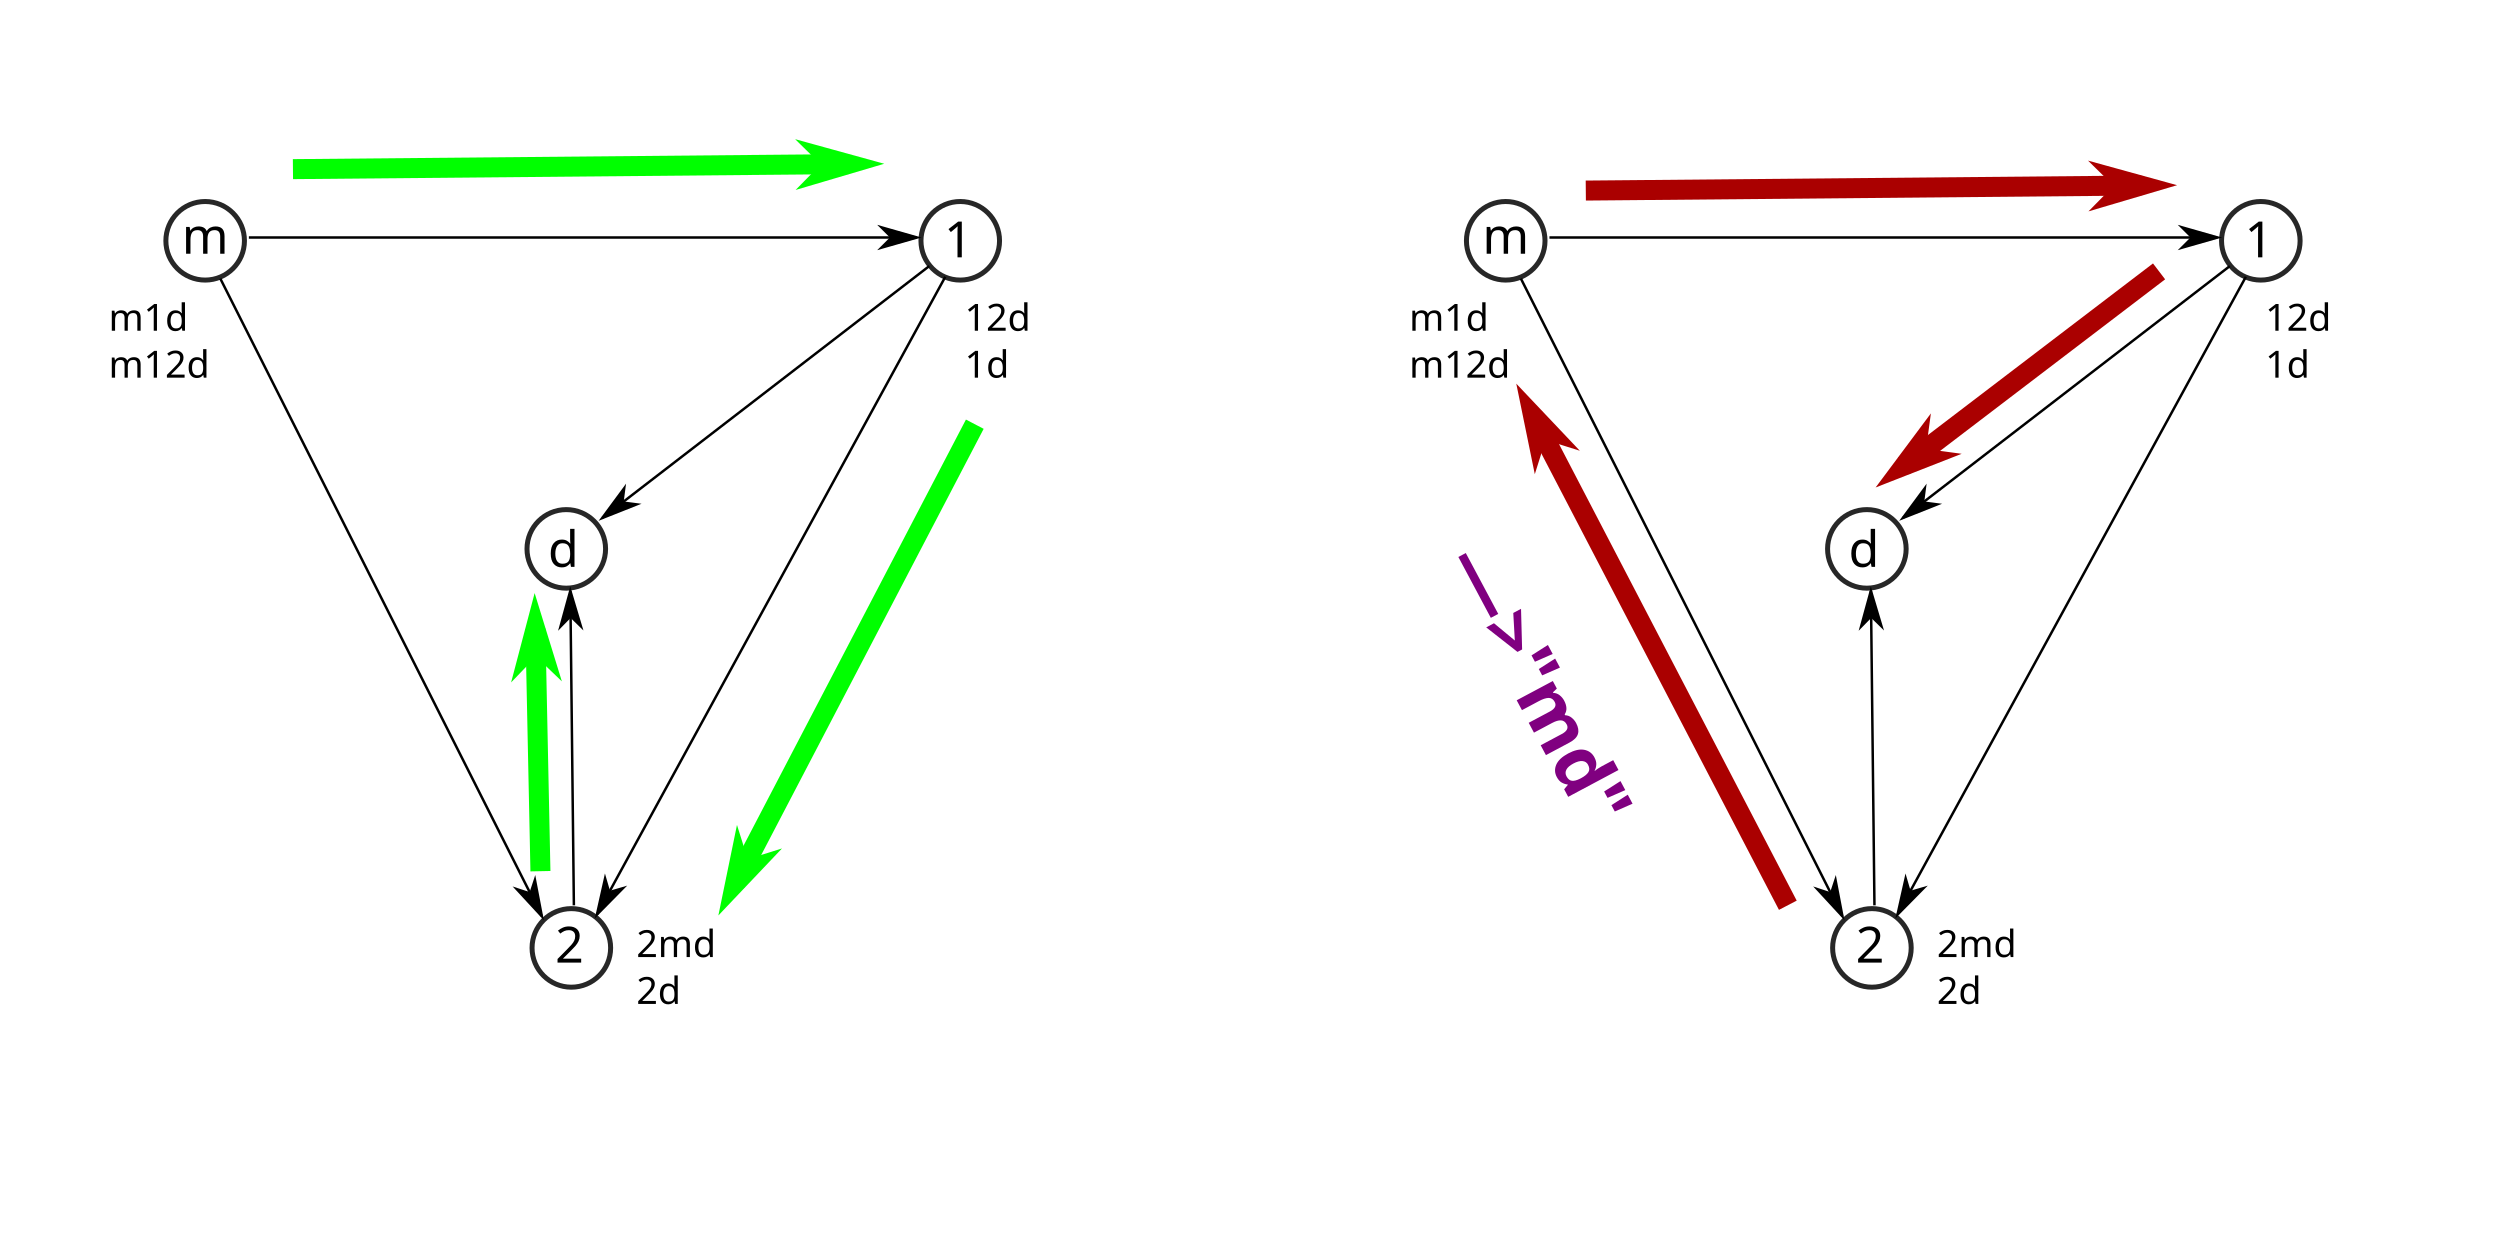
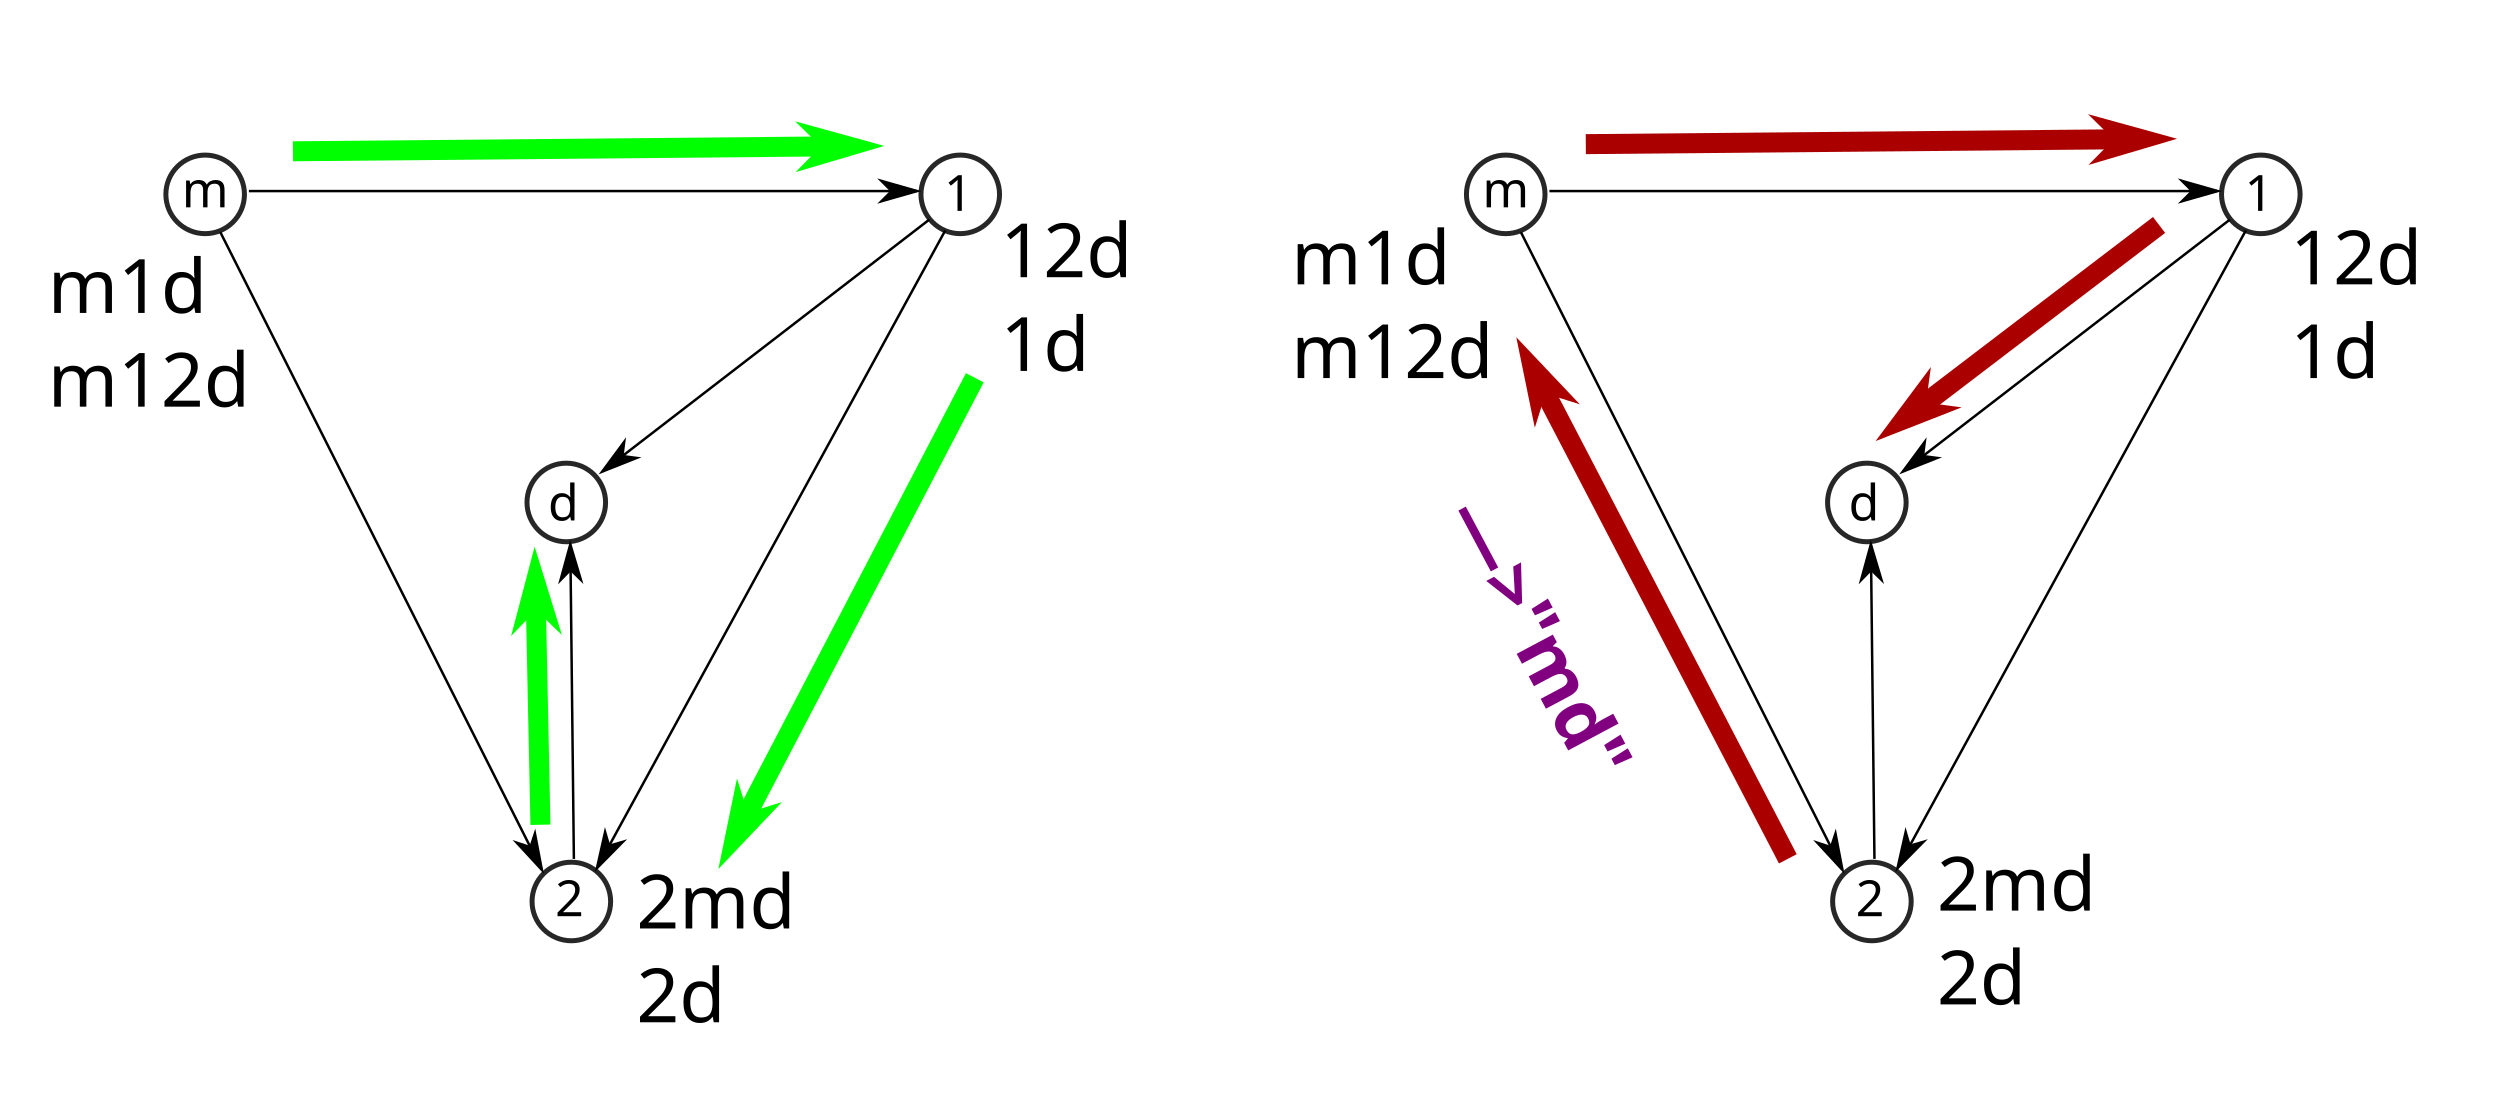
- <svg xmlns="http://www.w3.org/2000/svg" width="1000" height="500" id="svg2" version="1.1">
+ <svg xmlns="http://www.w3.org/2000/svg" width="1000" height="440" id="svg2" version="1.1">
  <defs id="defs4">
-     <marker style="overflow:visible;" id="Arrow1Send" refX="0.0" refY="0.0" orient="auto">
-       <path transform="scale(0.2) rotate(180) translate(6,0)" style="fill-rule:evenodd;stroke:#000000;stroke-width:1.0pt;" d="M 0.0,0.0 L 5.0,-5.0 L -12.5,0.0 L 5.0,5.0 L 0.0,0.0 z " id="path3802" />
+     <marker style="overflow:visible" id="Arrow1Send" refX="0" refY="0" orient="auto">
+       <path transform="matrix(-0.2,0,0,-0.2,-1.2,0)" style="fill-rule:evenodd;stroke:#000000;stroke-width:1pt" d="M 0,0 5,-5 -12.5,0 5,5 0,0 z" id="path3802" />
    </marker>
-     <marker style="overflow:visible;" id="Arrow2Mend" refX="0.0" refY="0.0" orient="auto">
-       <path transform="scale(0.6) rotate(180) translate(0,0)" d="M 8.719,4.034 L -2.207,0.016 L 8.719,-4.002 C 6.973,-1.63 6.983,1.616 8.719,4.034 z " style="fill-rule:evenodd;stroke-width:0.625;stroke-linejoin:round;" id="path3814" />
+     <marker style="overflow:visible" id="Arrow2Mend" refX="0" refY="0" orient="auto">
+       <path transform="scale(-0.6,-0.6)" d="M 8.719,4.034 -2.207,0.016 8.719,-4.002 c -1.745,2.372 -1.735,5.617 -6e-7,8.035 z" style="fill-rule:evenodd;stroke-width:0.625;stroke-linejoin:round" id="path3814" />
    </marker>
-     <marker style="overflow:visible;" id="Arrow2Lend" refX="0.0" refY="0.0" orient="auto">
-       <path transform="scale(1.1) rotate(180) translate(1,0)" d="M 8.719,4.034 L -2.207,0.016 L 8.719,-4.002 C 6.973,-1.63 6.983,1.616 8.719,4.034 z " style="fill-rule:evenodd;stroke-width:0.625;stroke-linejoin:round;" id="path3808" />
+     <marker style="overflow:visible" id="Arrow2Lend" refX="0" refY="0" orient="auto">
+       <path transform="matrix(-1.1,0,0,-1.1,-1.1,0)" d="M 8.719,4.034 -2.207,0.016 8.719,-4.002 c -1.745,2.372 -1.735,5.617 -6e-7,8.035 z" style="fill-rule:evenodd;stroke-width:0.625;stroke-linejoin:round" id="path3808" />
    </marker>
    <marker style="overflow:visible" id="Arrow1Lend" refX="0" refY="0" orient="auto">
      <path transform="matrix(-0.8,0,0,-0.8,-10,0)" style="fill-rule:evenodd;stroke:#000000;stroke-width:1pt" d="M 0,0 5,-5 -12.5,0 5,5 0,0 z" id="path3790" />
    </marker>
-     <marker style="overflow:visible;" id="Arrow1Sendk" refX="0.0" refY="0.0" orient="auto">
-       <path transform="scale(0.2) rotate(180) translate(6,0)" style="stroke:#00ff00;stroke-width:1.0pt;fill:#00ff00;fill-rule:evenodd" d="M 0.0,0.0 L 5.0,-5.0 L -12.5,0.0 L 5.0,5.0 L 0.0,0.0 z " id="path6705" />
+     <marker style="overflow:visible" id="Arrow1Sendk" refX="0" refY="0" orient="auto">
+       <path transform="matrix(-0.2,0,0,-0.2,-1.2,0)" style="fill:#00ff00;fill-rule:evenodd;stroke:#00ff00;stroke-width:1pt" d="M 0,0 5,-5 -12.5,0 5,5 0,0 z" id="path6705" />
    </marker>
-     <marker style="overflow:visible;" id="Arrow1Sendkv" refX="0.0" refY="0.0" orient="auto">
-       <path transform="scale(0.2) rotate(180) translate(6,0)" style="fill-rule:evenodd;stroke:#aa0000;stroke-width:1.0pt;fill:#aa0000" d="M 0.0,0.0 L 5.0,-5.0 L -12.5,0.0 L 5.0,5.0 L 0.0,0.0 z " id="path6852" />
+     <marker style="overflow:visible" id="Arrow1Sendkv" refX="0" refY="0" orient="auto">
+       <path transform="matrix(-0.2,0,0,-0.2,-1.2,0)" style="fill:#aa0000;fill-rule:evenodd;stroke:#aa0000;stroke-width:1pt" d="M 0,0 5,-5 -12.5,0 5,5 0,0 z" id="path6852" />
    </marker>
  </defs>
-   <g transform="translate(0,-552.3622)" id="layer1">
-     <path transform="translate(-22.22336,512.9662)" d="m 120,135.714 c 0,8.679 -7.036,15.714 -15.714,15.714 -8.679,0 -15.714,-7.036 -15.714,-15.714 0,-8.679 7.036,-15.714 15.714,-15.714 8.679,0 15.714,7.036 15.714,15.714 z" id="path2985" style="opacity:0.844;fill:none;stroke:#000000;stroke-width:2;stroke-linecap:round;stroke-linejoin:round;stroke-miterlimit:4;stroke-opacity:1;stroke-dasharray:none;stroke-dashoffset:0" />
-     <text id="text2987" y="653.857" x="72.731" style="font-size:40px;font-style:normal;font-weight:normal;line-height:125%;letter-spacing:0px;word-spacing:0px;fill:#000000;fill-opacity:1;stroke:none;font-family:Sans" xml:space="preserve">
-       <tspan style="font-size:20px" y="653.857" x="72.731" id="tspan2989">m</tspan>
+   <g transform="translate(0,-612.3622)" id="layer1">
+     <path transform="translate(-22.22336,554.3948)" d="m 120,135.714 a 15.714,15.714 0 1 1 -31.429,0 15.714,15.714 0 1 1 31.429,0 z" id="path2985" style="opacity:0.844;fill:none;stroke:#000000;stroke-width:2;stroke-linecap:round;stroke-linejoin:round;stroke-miterlimit:4;stroke-opacity:1;stroke-dasharray:none;stroke-dashoffset:0" />
+     <text id="text2987" y="695.286" x="72.731" style="font-size:40px;font-style:normal;font-weight:normal;line-height:125%;letter-spacing:0px;word-spacing:0px;fill:#000000;fill-opacity:1;stroke:none;font-family:Sans" xml:space="preserve">
+       <tspan style="font-size:20px" y="695.286" x="72.731" id="tspan2989">m</tspan>
    </text>
-     <path style="opacity:0.844;fill:none;stroke:#000000;stroke-width:2;stroke-linecap:round;stroke-linejoin:round;stroke-miterlimit:4;stroke-opacity:1;stroke-dasharray:none;stroke-dashoffset:0" id="path3759" d="m 120,135.714 c 0,8.679 -7.036,15.714 -15.714,15.714 -8.679,0 -15.714,-7.036 -15.714,-15.714 0,-8.679 7.036,-15.714 15.714,-15.714 8.679,0 15.714,7.036 15.714,15.714 z" transform="translate(279.8123,512.9662)" />
-     <text xml:space="preserve" style="font-size:40px;font-style:normal;font-weight:normal;line-height:125%;letter-spacing:0px;word-spacing:0px;fill:#000000;fill-opacity:1;stroke:none;font-family:Sans" x="377.624" y="655.286" id="text3761">
-       <tspan id="tspan3763" x="377.624" y="655.286" style="font-size:20px">1</tspan>
+     <path style="opacity:0.844;fill:none;stroke:#000000;stroke-width:2;stroke-linecap:round;stroke-linejoin:round;stroke-miterlimit:4;stroke-opacity:1;stroke-dasharray:none;stroke-dashoffset:0" id="path3759" d="m 120,135.714 a 15.714,15.714 0 1 1 -31.429,0 15.714,15.714 0 1 1 31.429,0 z" transform="translate(279.8123,554.3948)" />
+     <text xml:space="preserve" style="font-size:40px;font-style:normal;font-weight:normal;line-height:125%;letter-spacing:0px;word-spacing:0px;fill:#000000;fill-opacity:1;stroke:none;font-family:Sans" x="377.624" y="696.714" id="text3761">
+       <tspan id="tspan3763" x="377.624" y="696.714" style="font-size:20px">1</tspan>
    </text>
-     <path transform="translate(124.2488,795.8089)" d="m 120,135.714 c 0,8.679 -7.036,15.714 -15.714,15.714 -8.679,0 -15.714,-7.036 -15.714,-15.714 0,-8.679 7.036,-15.714 15.714,-15.714 8.679,0 15.714,7.036 15.714,15.714 z" id="path3765" style="opacity:0.844;fill:none;stroke:#000000;stroke-width:2;stroke-linecap:round;stroke-linejoin:round;stroke-miterlimit:4;stroke-opacity:1;stroke-dasharray:none;stroke-dashoffset:0" />
-     <text id="text3767" y="937.414" x="222.06" style="font-size:40px;font-style:normal;font-weight:normal;line-height:125%;letter-spacing:0px;word-spacing:0px;fill:#000000;fill-opacity:1;stroke:none;font-family:Sans" xml:space="preserve">
-       <tspan style="font-size:20px" y="937.414" x="222.06" id="tspan3769">2</tspan>
+     <path transform="translate(124.2488,837.2375)" d="m 120,135.714 a 15.714,15.714 0 1 1 -31.429,0 15.714,15.714 0 1 1 31.429,0 z" id="path3765" style="opacity:0.844;fill:none;stroke:#000000;stroke-width:2;stroke-linecap:round;stroke-linejoin:round;stroke-miterlimit:4;stroke-opacity:1;stroke-dasharray:none;stroke-dashoffset:0" />
+     <text id="text3767" y="978.843" x="222.06" style="font-size:40px;font-style:normal;font-weight:normal;line-height:125%;letter-spacing:0px;word-spacing:0px;fill:#000000;fill-opacity:1;stroke:none;font-family:Sans" xml:space="preserve">
+       <tspan style="font-size:20px" y="978.843" x="222.06" id="tspan3769">2</tspan>
    </text>
-     <path style="opacity:0.844;fill:none;stroke:#000000;stroke-width:2;stroke-linecap:round;stroke-linejoin:round;stroke-miterlimit:4;stroke-opacity:1;stroke-dasharray:none;stroke-dashoffset:0" id="path3771" d="m 120,135.714 c 0,8.679 -7.036,15.714 -15.714,15.714 -8.679,0 -15.714,-7.036 -15.714,-15.714 0,-8.679 7.036,-15.714 15.714,-15.714 8.679,0 15.714,7.036 15.714,15.714 z" transform="translate(122.2284,636.2048)" />
-     <text xml:space="preserve" style="font-size:40px;font-style:normal;font-weight:normal;line-height:125%;letter-spacing:0px;word-spacing:0px;fill:#000000;fill-opacity:1;stroke:none;font-family:Sans" x="219.203" y="779.116" id="text3773">
-       <tspan id="tspan3777" x="219.203" y="779.116" style="font-size:20px">d</tspan>
+     <path style="opacity:0.844;fill:none;stroke:#000000;stroke-width:2;stroke-linecap:round;stroke-linejoin:round;stroke-miterlimit:4;stroke-opacity:1;stroke-dasharray:none;stroke-dashoffset:0" id="path3771" d="m 120,135.714 a 15.714,15.714 0 1 1 -31.429,0 15.714,15.714 0 1 1 31.429,0 z" transform="translate(122.2284,677.6334)" />
+     <text xml:space="preserve" style="font-size:40px;font-style:normal;font-weight:normal;line-height:125%;letter-spacing:0px;word-spacing:0px;fill:#000000;fill-opacity:1;stroke:none;font-family:Sans" x="219.203" y="820.545" id="text3773">
+       <tspan id="tspan3777" x="219.203" y="820.545" style="font-size:20px">d</tspan>
    </text>
-     <path id="path3781" d="M 229.552,914.505 228.123,788.791" style="fill:none;stroke:#000000;stroke-width:1px;stroke-linecap:butt;stroke-linejoin:miter;stroke-opacity:1;marker-end:url(#Arrow1Lend)" />
-     <path id="path4227" d="M 371.695,658.791 240.98,759.505" style="fill:none;stroke:#000000;stroke-width:1px;stroke-linecap:butt;stroke-linejoin:miter;stroke-opacity:1;marker-end:url(#Arrow1Lend)" />
-     <path id="path4593" d="m 378.123,663.076 -139.286,255" style="fill:none;stroke:#000000;stroke-width:1px;stroke-linecap:butt;stroke-linejoin:miter;stroke-opacity:1;marker-end:url(#Arrow1Lend)" />
-     <path id="path4777" d="m 99.552,647.362 267.143,0" style="fill:none;stroke:#000000;stroke-width:1px;stroke-linecap:butt;stroke-linejoin:miter;stroke-opacity:1;marker-end:url(#Arrow1Lend)" />
-     <path id="path4961" d="m 88.123,663.791 128.571,255" style="fill:none;stroke:#000000;stroke-width:1px;stroke-linecap:butt;stroke-linejoin:miter;stroke-opacity:1;marker-end:url(#Arrow1Lend)" />
+     <path id="path3781" d="M 229.552,955.934 228.123,830.219" style="fill:none;stroke:#000000;stroke-width:1px;stroke-linecap:butt;stroke-linejoin:miter;stroke-opacity:1;marker-end:url(#Arrow1Lend)" />
+     <path id="path4227" d="M 371.695,700.219 240.98,800.934" style="fill:none;stroke:#000000;stroke-width:1px;stroke-linecap:butt;stroke-linejoin:miter;stroke-opacity:1;marker-end:url(#Arrow1Lend)" />
+     <path id="path4593" d="m 378.123,704.505 -139.286,255" style="fill:none;stroke:#000000;stroke-width:1px;stroke-linecap:butt;stroke-linejoin:miter;stroke-opacity:1;marker-end:url(#Arrow1Lend)" />
+     <path id="path4777" d="m 99.552,688.791 267.143,0" style="fill:none;stroke:#000000;stroke-width:1px;stroke-linecap:butt;stroke-linejoin:miter;stroke-opacity:1;marker-end:url(#Arrow1Lend)" />
+     <path id="path4961" d="m 88.123,705.219 128.571,255" style="fill:none;stroke:#000000;stroke-width:1px;stroke-linecap:butt;stroke-linejoin:miter;stroke-opacity:1;marker-end:url(#Arrow1Lend)" />
    <text transform="translate(0,552.3622)" id="text5179" y="65.634" x="43.437" style="font-size:15px;font-style:normal;font-weight:normal;line-height:125%;letter-spacing:0px;word-spacing:0px;fill:#000000;fill-opacity:1;stroke:none;font-family:Sans" xml:space="preserve">
      <tspan y="65.634" x="43.437" id="tspan5181" />
    </text>
-     <text id="text5183" y="684.667" x="43.437" style="font-size:20px;font-style:normal;font-weight:normal;line-height:125%;letter-spacing:0px;word-spacing:0px;fill:#000000;fill-opacity:1;stroke:none;font-family:Sans" xml:space="preserve">
-       <tspan style="font-size:15px" y="684.667" x="43.437" id="tspan5185">m1d</tspan>
-       <tspan id="tspan5187" style="font-size:15px" y="703.417" x="43.437">m12d</tspan>
+     <text id="text5183" y="737.524" x="19.151" style="font-size:30px;font-style:normal;font-weight:normal;line-height:125%;letter-spacing:0px;word-spacing:0px;fill:#000000;fill-opacity:1;stroke:none;font-family:Sans" xml:space="preserve">
+       <tspan style="font-size:30px" y="737.524" x="19.151" id="tspan5185">m1d</tspan>
+       <tspan id="tspan5187" style="font-size:30px" y="775.024" x="19.151">m12d</tspan>
    </text>
-     <text id="text5189" y="684.667" x="385.878" style="font-size:20px;font-style:normal;font-weight:normal;line-height:125%;letter-spacing:0px;word-spacing:0px;fill:#000000;fill-opacity:1;stroke:none;font-family:Sans" xml:space="preserve">
-       <tspan style="font-size:15px" y="684.667" x="385.878" id="tspan5191">12d</tspan>
-       <tspan style="font-size:15px" id="tspan5193" y="703.417" x="385.878">1d</tspan>
+     <text id="text5189" y="723.238" x="400.164" style="font-size:30px;font-style:normal;font-weight:normal;line-height:125%;letter-spacing:0px;word-spacing:0px;fill:#000000;fill-opacity:1;stroke:none;font-family:Sans" xml:space="preserve">
+       <tspan style="font-size:30px" y="723.238" x="400.164" id="tspan5191">12d</tspan>
+       <tspan style="font-size:30px" id="tspan5193" y="760.738" x="400.164">1d</tspan>
    </text>
-     <text id="text5195" y="935.185" x="254.558" style="font-size:20px;font-style:normal;font-weight:normal;line-height:125%;letter-spacing:0px;word-spacing:0px;fill:#000000;fill-opacity:1;stroke:none;font-family:Sans" xml:space="preserve">
-       <tspan style="font-size:15px" y="935.185" x="254.558" id="tspan5197">2md</tspan>
-       <tspan style="font-size:15px" id="tspan5199" y="953.935" x="254.558">2d</tspan>
+     <text id="text5195" y="983.756" x="254.558" style="font-size:30px;font-style:normal;font-weight:normal;line-height:125%;letter-spacing:0px;word-spacing:0px;fill:#000000;fill-opacity:1;stroke:none;font-family:Sans" xml:space="preserve">
+       <tspan style="font-size:30px" y="983.756" x="254.558" id="tspan5197">2md</tspan>
+       <tspan style="font-size:30px" id="tspan5199" y="1021.256" x="254.558">2d</tspan>
    </text>
-     <path style="opacity:0.844;fill:none;stroke:#000000;stroke-width:2;stroke-linecap:round;stroke-linejoin:round;stroke-miterlimit:4;stroke-opacity:1;stroke-dasharray:none;stroke-dashoffset:0" id="path5201" d="m 120,135.714 c 0,8.679 -7.036,15.714 -15.714,15.714 -8.679,0 -15.714,-7.036 -15.714,-15.714 0,-8.679 7.036,-15.714 15.714,-15.714 8.679,0 15.714,7.036 15.714,15.714 z" transform="translate(498.0052,512.9662)" />
-     <text xml:space="preserve" style="font-size:40px;font-style:normal;font-weight:normal;line-height:125%;letter-spacing:0px;word-spacing:0px;fill:#000000;fill-opacity:1;stroke:none;font-family:Sans" x="592.96" y="653.857" id="text5203">
-       <tspan id="tspan5205" x="592.96" y="653.857" style="font-size:20px">m</tspan>
+     <path style="opacity:0.844;fill:none;stroke:#000000;stroke-width:2;stroke-linecap:round;stroke-linejoin:round;stroke-miterlimit:4;stroke-opacity:1;stroke-dasharray:none;stroke-dashoffset:0" id="path5201" d="m 120,135.714 a 15.714,15.714 0 1 1 -31.429,0 15.714,15.714 0 1 1 31.429,0 z" transform="translate(498.0052,554.3948)" />
+     <text xml:space="preserve" style="font-size:40px;font-style:normal;font-weight:normal;line-height:125%;letter-spacing:0px;word-spacing:0px;fill:#000000;fill-opacity:1;stroke:none;font-family:Sans" x="592.96" y="695.286" id="text5203">
+       <tspan id="tspan5205" x="592.96" y="695.286" style="font-size:20px">m</tspan>
    </text>
-     <path transform="translate(800.0408,512.9662)" d="m 120,135.714 c 0,8.679 -7.036,15.714 -15.714,15.714 -8.679,0 -15.714,-7.036 -15.714,-15.714 0,-8.679 7.036,-15.714 15.714,-15.714 8.679,0 15.714,7.036 15.714,15.714 z" id="path5207" style="opacity:0.844;fill:none;stroke:#000000;stroke-width:2;stroke-linecap:round;stroke-linejoin:round;stroke-miterlimit:4;stroke-opacity:1;stroke-dasharray:none;stroke-dashoffset:0" />
-     <text id="text5209" y="655.286" x="897.852" style="font-size:40px;font-style:normal;font-weight:normal;line-height:125%;letter-spacing:0px;word-spacing:0px;fill:#000000;fill-opacity:1;stroke:none;font-family:Sans" xml:space="preserve">
-       <tspan style="font-size:20px" y="655.286" x="897.852" id="tspan5211">1</tspan>
+     <path transform="translate(800.0408,554.3948)" d="m 120,135.714 a 15.714,15.714 0 1 1 -31.429,0 15.714,15.714 0 1 1 31.429,0 z" id="path5207" style="opacity:0.844;fill:none;stroke:#000000;stroke-width:2;stroke-linecap:round;stroke-linejoin:round;stroke-miterlimit:4;stroke-opacity:1;stroke-dasharray:none;stroke-dashoffset:0" />
+     <text id="text5209" y="696.714" x="897.852" style="font-size:40px;font-style:normal;font-weight:normal;line-height:125%;letter-spacing:0px;word-spacing:0px;fill:#000000;fill-opacity:1;stroke:none;font-family:Sans" xml:space="preserve">
+       <tspan style="font-size:20px" y="696.714" x="897.852" id="tspan5211">1</tspan>
    </text>
-     <path style="opacity:0.844;fill:none;stroke:#000000;stroke-width:2;stroke-linecap:round;stroke-linejoin:round;stroke-miterlimit:4;stroke-opacity:1;stroke-dasharray:none;stroke-dashoffset:0" id="path5213" d="m 120,135.714 c 0,8.679 -7.036,15.714 -15.714,15.714 -8.679,0 -15.714,-7.036 -15.714,-15.714 0,-8.679 7.036,-15.714 15.714,-15.714 8.679,0 15.714,7.036 15.714,15.714 z" transform="translate(644.4773,795.8089)" />
-     <text xml:space="preserve" style="font-size:40px;font-style:normal;font-weight:normal;line-height:125%;letter-spacing:0px;word-spacing:0px;fill:#000000;fill-opacity:1;stroke:none;font-family:Sans" x="742.289" y="937.414" id="text5215">
-       <tspan id="tspan5217" x="742.289" y="937.414" style="font-size:20px">2</tspan>
+     <path style="opacity:0.844;fill:none;stroke:#000000;stroke-width:2;stroke-linecap:round;stroke-linejoin:round;stroke-miterlimit:4;stroke-opacity:1;stroke-dasharray:none;stroke-dashoffset:0" id="path5213" d="m 120,135.714 a 15.714,15.714 0 1 1 -31.429,0 15.714,15.714 0 1 1 31.429,0 z" transform="translate(644.4773,837.2375)" />
+     <text xml:space="preserve" style="font-size:40px;font-style:normal;font-weight:normal;line-height:125%;letter-spacing:0px;word-spacing:0px;fill:#000000;fill-opacity:1;stroke:none;font-family:Sans" x="742.289" y="978.843" id="text5215">
+       <tspan id="tspan5217" x="742.289" y="978.843" style="font-size:20px">2</tspan>
    </text>
-     <path transform="translate(642.457,636.2048)" d="m 120,135.714 c 0,8.679 -7.036,15.714 -15.714,15.714 -8.679,0 -15.714,-7.036 -15.714,-15.714 0,-8.679 7.036,-15.714 15.714,-15.714 8.679,0 15.714,7.036 15.714,15.714 z" id="path5219" style="opacity:0.844;fill:none;stroke:#000000;stroke-width:2;stroke-linecap:round;stroke-linejoin:round;stroke-miterlimit:4;stroke-opacity:1;stroke-dasharray:none;stroke-dashoffset:0" />
-     <text id="text5221" y="779.116" x="739.432" style="font-size:40px;font-style:normal;font-weight:normal;line-height:125%;letter-spacing:0px;word-spacing:0px;fill:#000000;fill-opacity:1;stroke:none;font-family:Sans" xml:space="preserve">
-       <tspan style="font-size:20px" y="779.116" x="739.432" id="tspan5223">d</tspan>
+     <path transform="translate(642.457,677.6334)" d="m 120,135.714 a 15.714,15.714 0 1 1 -31.429,0 15.714,15.714 0 1 1 31.429,0 z" id="path5219" style="opacity:0.844;fill:none;stroke:#000000;stroke-width:2;stroke-linecap:round;stroke-linejoin:round;stroke-miterlimit:4;stroke-opacity:1;stroke-dasharray:none;stroke-dashoffset:0" />
+     <text id="text5221" y="820.545" x="739.432" style="font-size:40px;font-style:normal;font-weight:normal;line-height:125%;letter-spacing:0px;word-spacing:0px;fill:#000000;fill-opacity:1;stroke:none;font-family:Sans" xml:space="preserve">
+       <tspan style="font-size:20px" y="820.545" x="739.432" id="tspan5223">d</tspan>
    </text>
-     <path style="fill:none;stroke:#000000;stroke-width:1px;stroke-linecap:butt;stroke-linejoin:miter;stroke-opacity:1;marker-end:url(#Arrow1Lend)" d="M 749.78,914.505 748.352,788.791" id="path5225" />
-     <path style="fill:none;stroke:#000000;stroke-width:1px;stroke-linecap:butt;stroke-linejoin:miter;stroke-opacity:1;marker-end:url(#Arrow1Lend)" d="M 891.923,658.791 761.209,759.505" id="path5227" />
-     <path style="fill:none;stroke:#000000;stroke-width:1px;stroke-linecap:butt;stroke-linejoin:miter;stroke-opacity:1;marker-end:url(#Arrow1Lend)" d="m 898.352,663.076 -139.286,255" id="path5229" />
-     <path style="fill:none;stroke:#000000;stroke-width:1px;stroke-linecap:butt;stroke-linejoin:miter;stroke-opacity:1;marker-end:url(#Arrow1Lend)" d="m 619.78,647.362 267.143,0" id="path5231" />
-     <path style="fill:none;stroke:#000000;stroke-width:1px;stroke-linecap:butt;stroke-linejoin:miter;stroke-opacity:1;marker-end:url(#Arrow1Lend)" d="m 608.352,663.791 128.571,255" id="path5233" />
-     <text xml:space="preserve" style="font-size:20px;font-style:normal;font-weight:normal;line-height:125%;letter-spacing:0px;word-spacing:0px;fill:#000000;fill-opacity:1;stroke:none;font-family:Sans" x="563.665" y="684.667" id="text5235">
-       <tspan id="tspan5237" x="563.665" y="684.667" style="font-size:15px">m1d</tspan>
-       <tspan x="563.665" y="703.417" style="font-size:15px" id="tspan5239">m12d</tspan>
+     <path style="fill:none;stroke:#000000;stroke-width:1px;stroke-linecap:butt;stroke-linejoin:miter;stroke-opacity:1;marker-end:url(#Arrow1Lend)" d="M 749.78,955.934 748.352,830.219" id="path5225" />
+     <path style="fill:none;stroke:#000000;stroke-width:1px;stroke-linecap:butt;stroke-linejoin:miter;stroke-opacity:1;marker-end:url(#Arrow1Lend)" d="M 891.923,700.219 761.209,800.934" id="path5227" />
+     <path style="fill:none;stroke:#000000;stroke-width:1px;stroke-linecap:butt;stroke-linejoin:miter;stroke-opacity:1;marker-end:url(#Arrow1Lend)" d="m 898.352,704.505 -139.286,255" id="path5229" />
+     <path style="fill:none;stroke:#000000;stroke-width:1px;stroke-linecap:butt;stroke-linejoin:miter;stroke-opacity:1;marker-end:url(#Arrow1Lend)" d="m 619.78,688.791 267.143,0" id="path5231" />
+     <path style="fill:none;stroke:#000000;stroke-width:1px;stroke-linecap:butt;stroke-linejoin:miter;stroke-opacity:1;marker-end:url(#Arrow1Lend)" d="m 608.352,705.219 128.571,255" id="path5233" />
+     <text xml:space="preserve" style="font-size:30px;font-style:normal;font-weight:normal;line-height:125%;letter-spacing:0px;word-spacing:0px;fill:#000000;fill-opacity:1;stroke:none;font-family:Sans" x="516.522" y="726.095" id="text5235">
+       <tspan id="tspan5237" x="516.522" y="726.095" style="font-size:30px">m1d</tspan>
+       <tspan x="516.522" y="763.595" style="font-size:30px" id="tspan5239">m12d</tspan>
    </text>
-     <text xml:space="preserve" style="font-size:20px;font-style:normal;font-weight:normal;line-height:125%;letter-spacing:0px;word-spacing:0px;fill:#000000;fill-opacity:1;stroke:none;font-family:Sans" x="906.107" y="684.667" id="text5241">
-       <tspan id="tspan5243" x="906.107" y="684.667" style="font-size:15px">12d</tspan>
-       <tspan x="906.107" y="703.417" id="tspan5245" style="font-size:15px">1d</tspan>
+     <text xml:space="preserve" style="font-size:30px;font-style:normal;font-weight:normal;line-height:125%;letter-spacing:0px;word-spacing:0px;fill:#000000;fill-opacity:1;stroke:none;font-family:Sans" x="916.107" y="726.095" id="text5241">
+       <tspan id="tspan5243" x="916.107" y="726.095" style="font-size:30px">12d</tspan>
+       <tspan x="916.107" y="763.595" id="tspan5245" style="font-size:30px">1d</tspan>
    </text>
-     <text xml:space="preserve" style="font-size:20px;font-style:normal;font-weight:normal;line-height:125%;letter-spacing:0px;word-spacing:0px;fill:#000000;fill-opacity:1;stroke:none;font-family:Sans" x="774.787" y="935.185" id="text5247">
-       <tspan id="tspan5249" x="774.787" y="935.185" style="font-size:15px">2md</tspan>
-       <tspan x="774.787" y="953.935" id="tspan5251" style="font-size:15px">2d</tspan>
+     <text xml:space="preserve" style="font-size:30px;font-style:normal;font-weight:normal;line-height:125%;letter-spacing:0px;word-spacing:0px;fill:#000000;fill-opacity:1;stroke:none;font-family:Sans" x="774.787" y="976.613" id="text5247">
+       <tspan id="tspan5249" x="774.787" y="976.613" style="font-size:30px">2md</tspan>
+       <tspan x="774.787" y="1014.113" id="tspan5251" style="font-size:30px">2d</tspan>
    </text>
-     <path transform="translate(0,552.3622)" id="path5253" d="M 117.178,67.655 339.411,65.634" style="stroke-linejoin:miter;marker-end:url(#Arrow1Sendk);stroke-opacity:1;fill-opacity:1;stroke:#00ff00;stroke-linecap:butt;stroke-miterlimit:4;stroke-dasharray:none;stroke-width:8;fill:#00ff00" />
-     <path style="fill:#00ff00;fill-opacity:1;stroke:#00ff00;stroke-width:8;stroke-linecap:butt;stroke-linejoin:miter;stroke-miterlimit:4;stroke-opacity:1;stroke-dasharray:none;marker-end:url(#Arrow1Sendk)" d="M 389.919,722.042 293.954,905.89" id="path6832" />
-     <path id="path6834" d="m 216.173,900.839 -2.02,-96.975" style="fill:#00ff00;fill-opacity:1;stroke:#00ff00;stroke-width:8;stroke-linecap:butt;stroke-linejoin:miter;stroke-miterlimit:4;stroke-opacity:1;stroke-dasharray:none;marker-end:url(#Arrow1Sendk)" />
-     <path style="stroke-linejoin:miter;marker-end:url(#Arrow1Sendkv);stroke-opacity:1;fill-opacity:1;stroke:#aa0000;stroke-linecap:butt;stroke-miterlimit:4;stroke-dasharray:none;stroke-width:8;fill:#800000" d="m 634.321,628.588 222.234,-2.02" id="path6836" />
-     <path id="path6987" d="m 863.625,660.913 -102.025,77.782" style="fill:#800000;fill-opacity:1;stroke:#aa0000;stroke-width:8;stroke-linecap:butt;stroke-linejoin:miter;stroke-miterlimit:4;stroke-opacity:1;stroke-dasharray:none;marker-end:url(#Arrow1Sendkv)" />
-     <path id="path6989" d="M 715.133,914.461 613.107,718.492" style="fill:#800000;fill-opacity:1;stroke:#aa0000;stroke-width:8;stroke-linecap:butt;stroke-linejoin:miter;stroke-miterlimit:4;stroke-opacity:1;stroke-dasharray:none;marker-end:url(#Arrow1Sendkv)" />
-     <text xml:space="preserve" style="font-size:20px;font-style:normal;font-weight:normal;line-height:125%;letter-spacing:0px;word-spacing:0px;fill:#000000;fill-opacity:1;stroke:none;font-family:Sans" x="957.274" y="-143.519" id="text6991" transform="matrix(0.4706139,0.8823393,-0.8823393,0.4706139,0,0)">
-       <tspan id="tspan6993" x="957.274" y="-143.519" style="font-size:30px;font-weight:bold;fill:#800080;-inkscape-font-specification:Sans Bold">—&gt;"md"</tspan>
+     <path id="path5253" d="m 117.178,672.874 222.234,-2.02" style="fill:#00ff00;fill-opacity:1;stroke:#00ff00;stroke-width:8;stroke-linecap:butt;stroke-linejoin:miter;stroke-miterlimit:4;stroke-opacity:1;stroke-dasharray:none;marker-end:url(#Arrow1Sendk)" />
+     <path style="fill:#00ff00;fill-opacity:1;stroke:#00ff00;stroke-width:8;stroke-linecap:butt;stroke-linejoin:miter;stroke-miterlimit:4;stroke-opacity:1;stroke-dasharray:none;marker-end:url(#Arrow1Sendk)" d="M 389.919,763.471 293.954,947.319" id="path6832" />
+     <path id="path6834" d="m 216.173,942.268 -2.02,-96.975" style="fill:#00ff00;fill-opacity:1;stroke:#00ff00;stroke-width:8;stroke-linecap:butt;stroke-linejoin:miter;stroke-miterlimit:4;stroke-opacity:1;stroke-dasharray:none;marker-end:url(#Arrow1Sendk)" />
+     <path style="fill:#800000;fill-opacity:1;stroke:#aa0000;stroke-width:8;stroke-linecap:butt;stroke-linejoin:miter;stroke-miterlimit:4;stroke-opacity:1;stroke-dasharray:none;marker-end:url(#Arrow1Sendkv)" d="m 634.321,670.017 222.234,-2.02" id="path6836" />
+     <path id="path6987" d="m 863.625,702.342 -102.025,77.782" style="fill:#800000;fill-opacity:1;stroke:#aa0000;stroke-width:8;stroke-linecap:butt;stroke-linejoin:miter;stroke-miterlimit:4;stroke-opacity:1;stroke-dasharray:none;marker-end:url(#Arrow1Sendkv)" />
+     <path id="path6989" d="M 715.133,955.89 613.107,759.92" style="fill:#800000;fill-opacity:1;stroke:#aa0000;stroke-width:8;stroke-linecap:butt;stroke-linejoin:miter;stroke-miterlimit:4;stroke-opacity:1;stroke-dasharray:none;marker-end:url(#Arrow1Sendkv)" />
+     <text xml:space="preserve" style="font-size:20px;font-style:normal;font-weight:normal;line-height:125%;letter-spacing:0px;word-spacing:0px;fill:#000000;fill-opacity:1;stroke:none;font-family:Sans" x="993.828" y="-124.022" id="text6991" transform="matrix(0.4706139,0.8823393,-0.8823393,0.4706139,0,0)">
+       <tspan id="tspan6993" x="993.828" y="-124.022" style="font-size:30px;font-weight:bold;fill:#800080;-inkscape-font-specification:Sans Bold">—&gt;"md"</tspan>
    </text>
  </g>
</svg>
